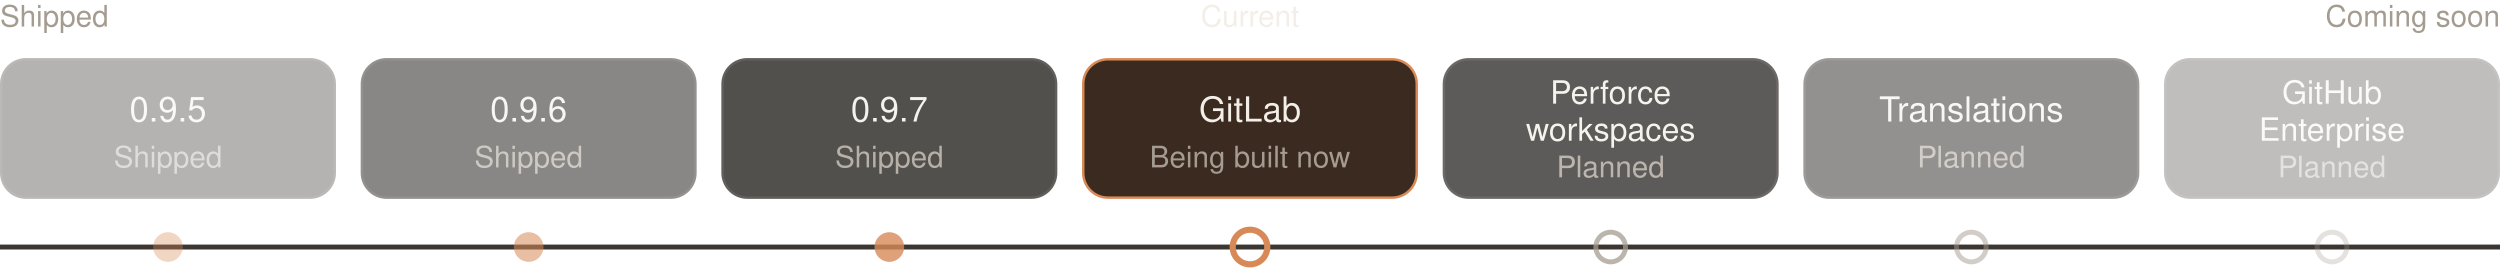
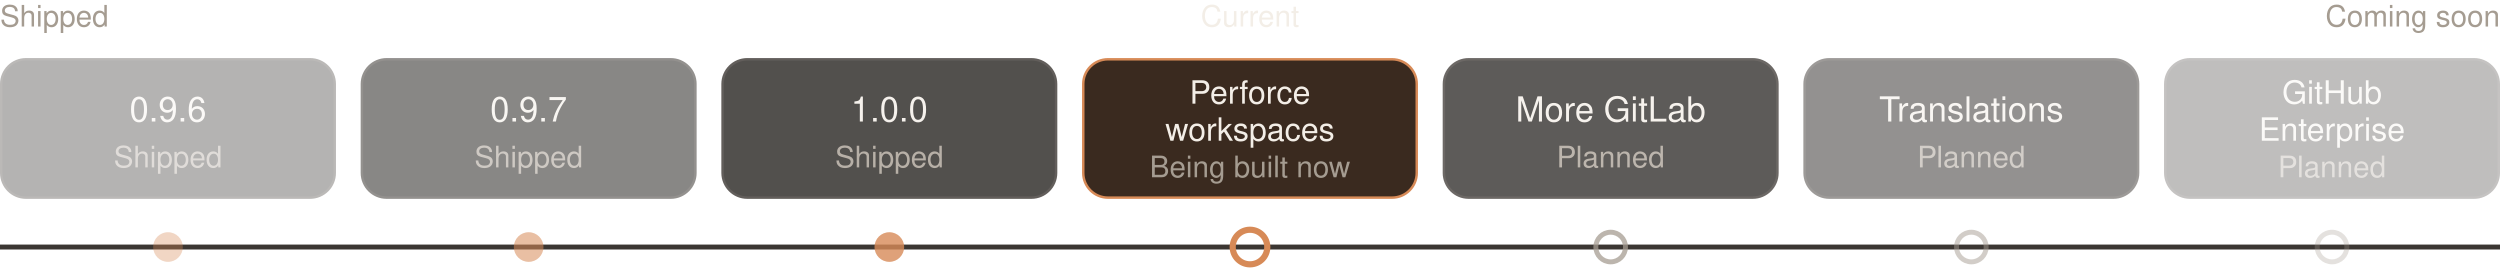
<svg xmlns="http://www.w3.org/2000/svg" viewBox="0 0 1012 112" width="1012" height="112" role="img" aria-labelledby="t">
  <g font-family="Segoe UI, -apple-system, Helvetica, Arial, sans-serif" text-anchor="middle" dominant-baseline="central">
    <text x="0" y="8" fill="#A59C91" font-size="12" text-anchor="start">Shipped</text>
    <text x="506" y="8" fill="#F3EEE7" font-size="12" text-anchor="middle">Current</text>
    <text x="1012" y="8" fill="#A59C91" font-size="12" text-anchor="end">Coming soon</text>
    <line x1="0" y1="100" x2="1012" y2="100" stroke="#3B3632" stroke-width="2" />
    <g opacity="0.35">
      <rect x="0.5" y="24" width="135" height="56" rx="10" fill="#272421" stroke="#3B3632" />
-       <text x="68" y="46" fill="#F3EEE7" font-size="14">0.9.5</text>
+       <text x="68" y="46" fill="#F3EEE7" font-size="14">0.9.6</text>
      <text x="68" y="65" fill="#A59C91" font-size="12">Shipped</text>
      <circle cx="68" cy="100" r="6" fill="#D78A57" />
    </g>
    <g opacity="0.55">
      <rect x="146.5" y="24" width="135" height="56" rx="10" fill="#272421" stroke="#3B3632" />
-       <text x="214" y="46" fill="#F3EEE7" font-size="14">0.9.6</text>
+       <text x="214" y="46" fill="#F3EEE7" font-size="14">0.9.7</text>
      <text x="214" y="65" fill="#A59C91" font-size="12">Shipped</text>
      <circle cx="214" cy="100" r="6" fill="#D78A57" />
    </g>
    <g opacity="0.8">
      <rect x="292.5" y="24" width="135" height="56" rx="10" fill="#272421" stroke="#3B3632" />
-       <text x="360" y="46" fill="#F3EEE7" font-size="14">0.9.7</text>
+       <text x="360" y="46" fill="#F3EEE7" font-size="14">1.0.0</text>
      <text x="360" y="65" fill="#A59C91" font-size="12">Shipped</text>
      <circle cx="360" cy="100" r="6" fill="#D78A57" />
    </g>
    <g opacity="1">
      <rect x="438.5" y="24" width="135" height="56" rx="10" fill="#3A2A1F" stroke="#D78A57" />
-       <text x="506" y="46" fill="#F3EEE7" font-size="14">GitLab</text>
-       <text x="506" y="65" fill="#A59C91" font-size="12">Being built now</text>
+       <text x="506" y="39" fill="#F3EEE7" font-size="13">Perforce</text>
+       <text x="506" y="54" fill="#F3EEE7" font-size="13">workspaces</text>
+       <text x="506" y="69" fill="#A59C91" font-size="12">Being built now</text>
      <circle cx="506" cy="100" r="7" fill="none" stroke="#D78A57" stroke-width="2.5" />
    </g>
    <g opacity="0.75">
      <rect x="584.5" y="24" width="135" height="56" rx="10" fill="#272421" stroke="#3B3632" />
-       <text x="652" y="39" fill="#F3EEE7" font-size="13">Perforce</text>
-       <text x="652" y="54" fill="#F3EEE7" font-size="13">workspaces</text>
-       <text x="652" y="69" fill="#A59C91" font-size="12">Planned</text>
+       <text x="652" y="46" fill="#F3EEE7" font-size="14">More GitLab</text>
+       <text x="652" y="65" fill="#A59C91" font-size="12">Planned</text>
      <circle cx="652" cy="100" r="6" fill="none" stroke="#A59C91" stroke-width="2" />
    </g>
    <g opacity="0.5">
      <rect x="730.5" y="24" width="135" height="56" rx="10" fill="#272421" stroke="#3B3632" />
      <text x="798" y="46" fill="#F3EEE7" font-size="14">Translations</text>
      <text x="798" y="65" fill="#A59C91" font-size="12">Planned</text>
      <circle cx="798" cy="100" r="6" fill="none" stroke="#A59C91" stroke-width="2" />
    </g>
    <g opacity="0.3">
      <rect x="876.5" y="24" width="135" height="56" rx="10" fill="#272421" stroke="#3B3632" />
      <text x="944" y="39" fill="#F3EEE7" font-size="13">GitHub</text>
      <text x="944" y="54" fill="#F3EEE7" font-size="13">Enterprise</text>
      <text x="944" y="69" fill="#A59C91" font-size="12">Planned</text>
      <circle cx="944" cy="100" r="6" fill="none" stroke="#A59C91" stroke-width="2" />
    </g>
  </g>
</svg>
